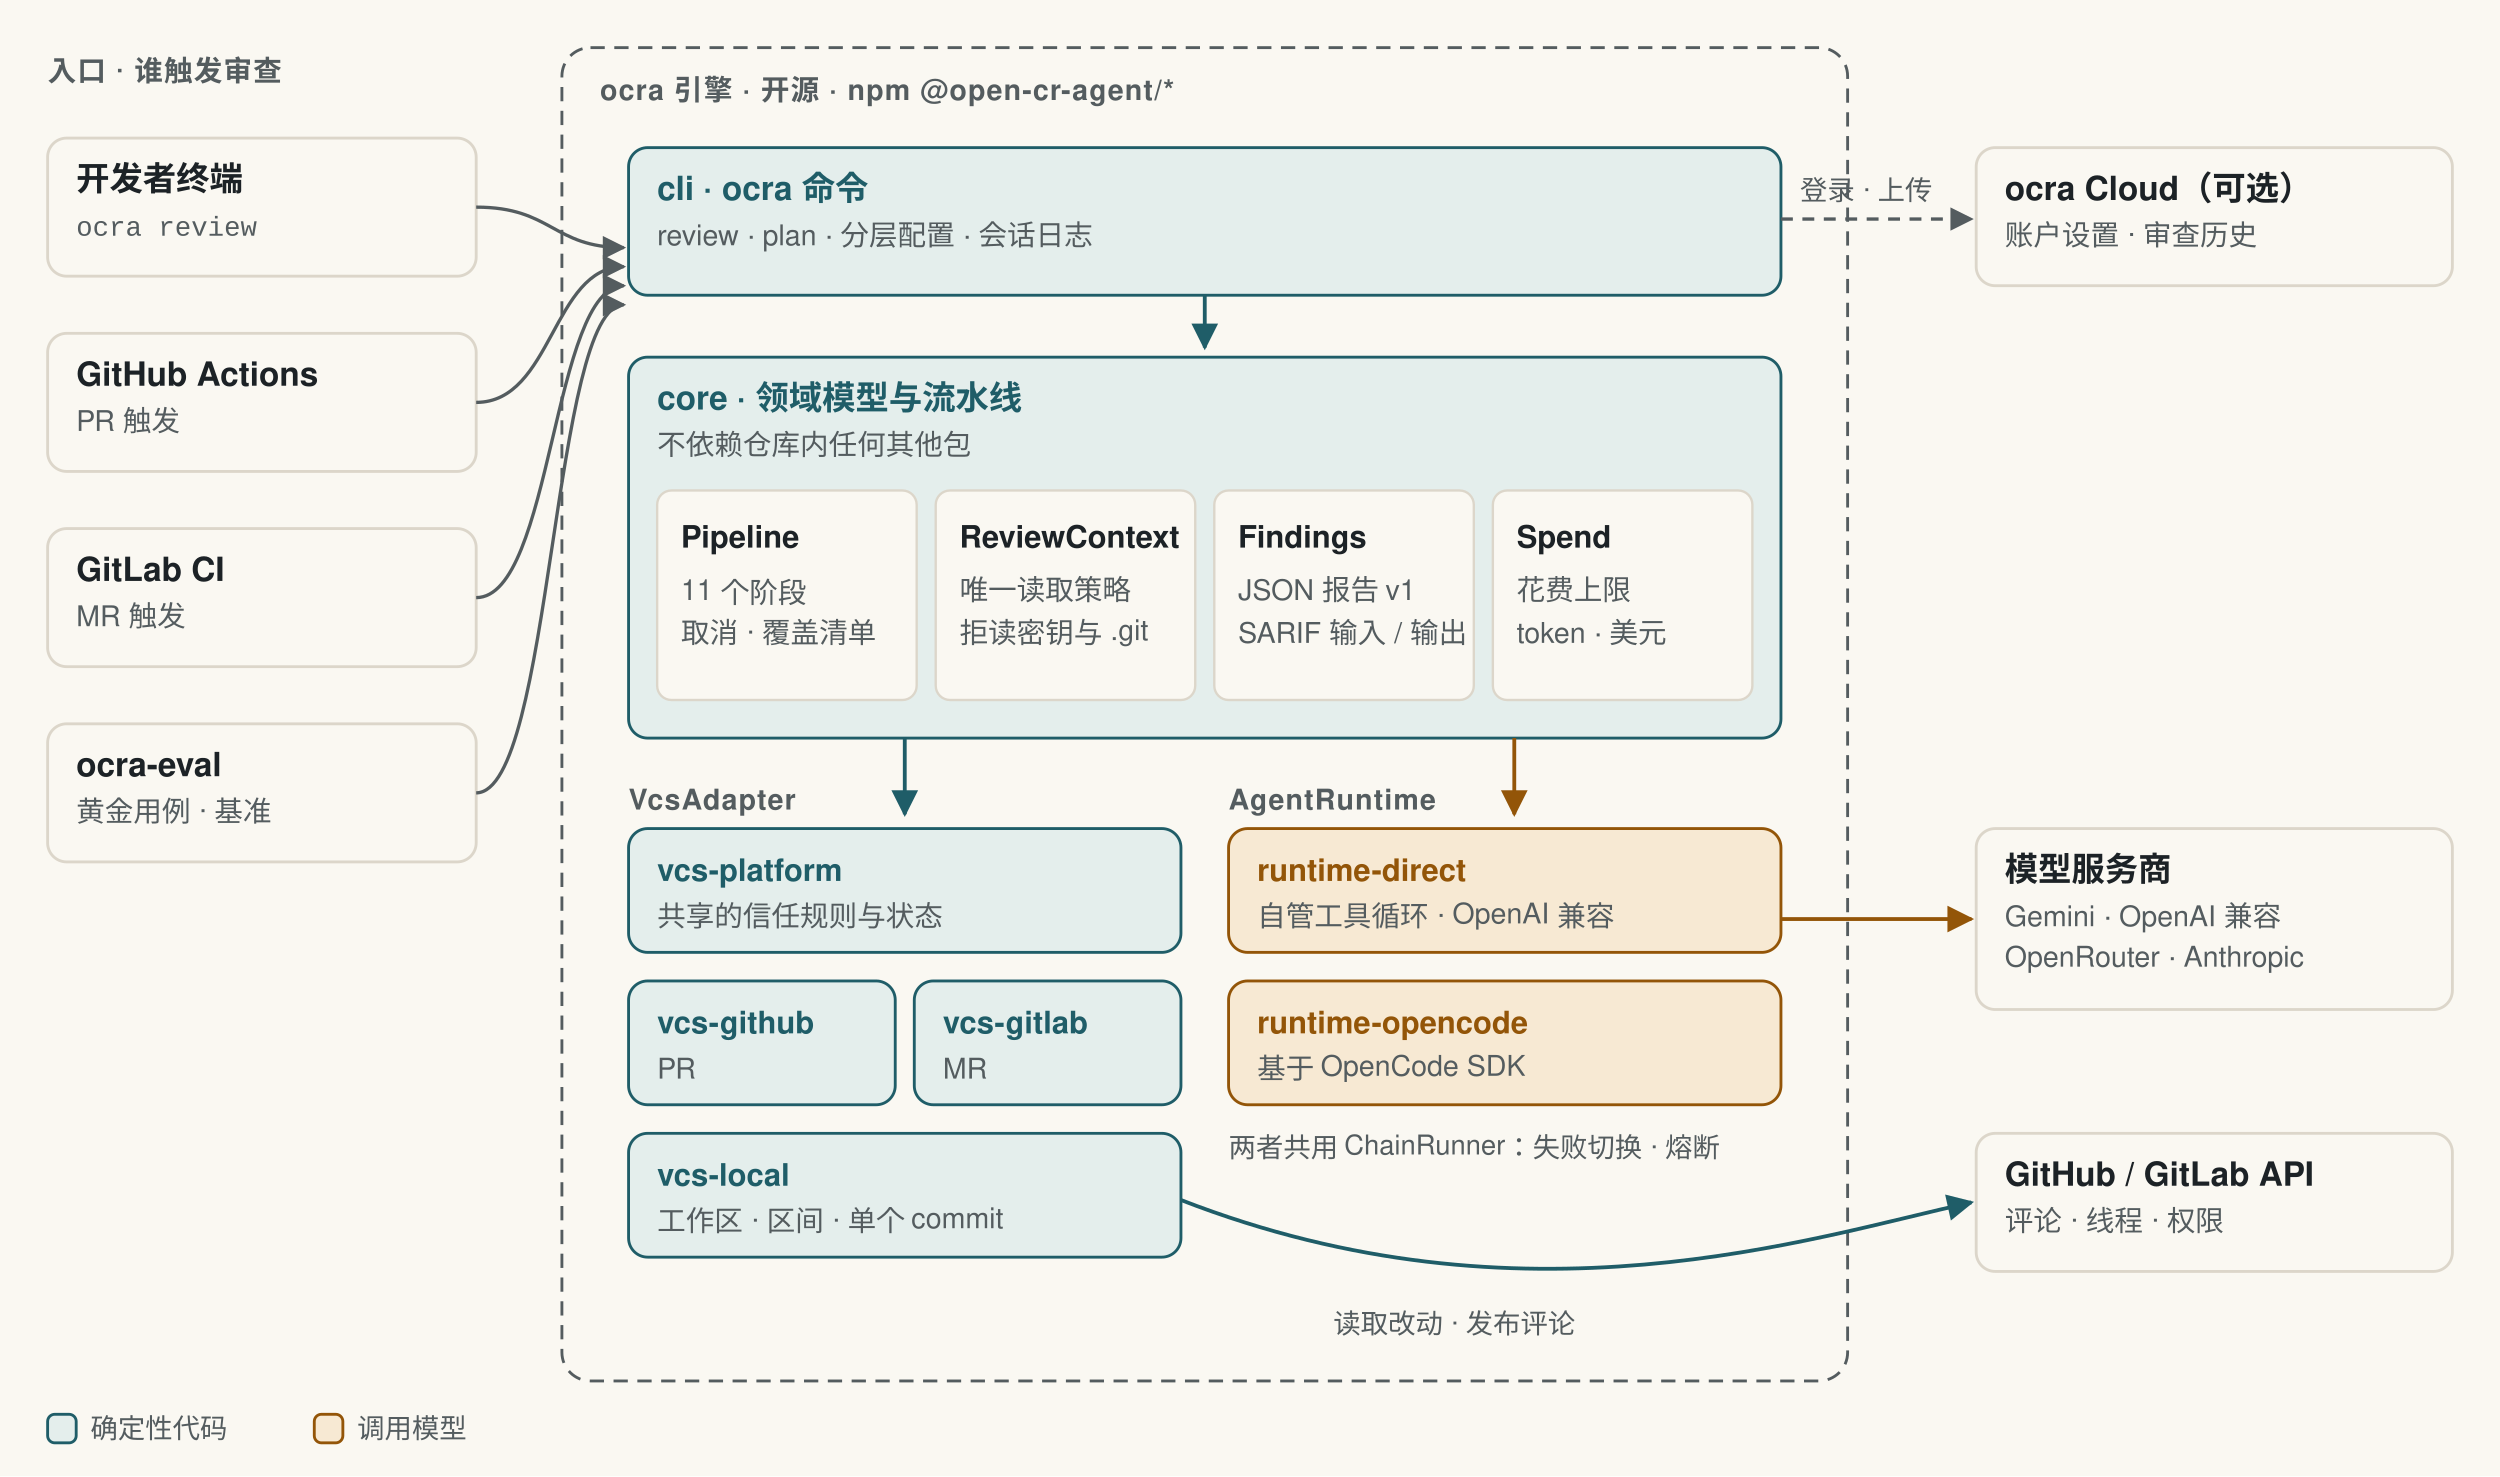
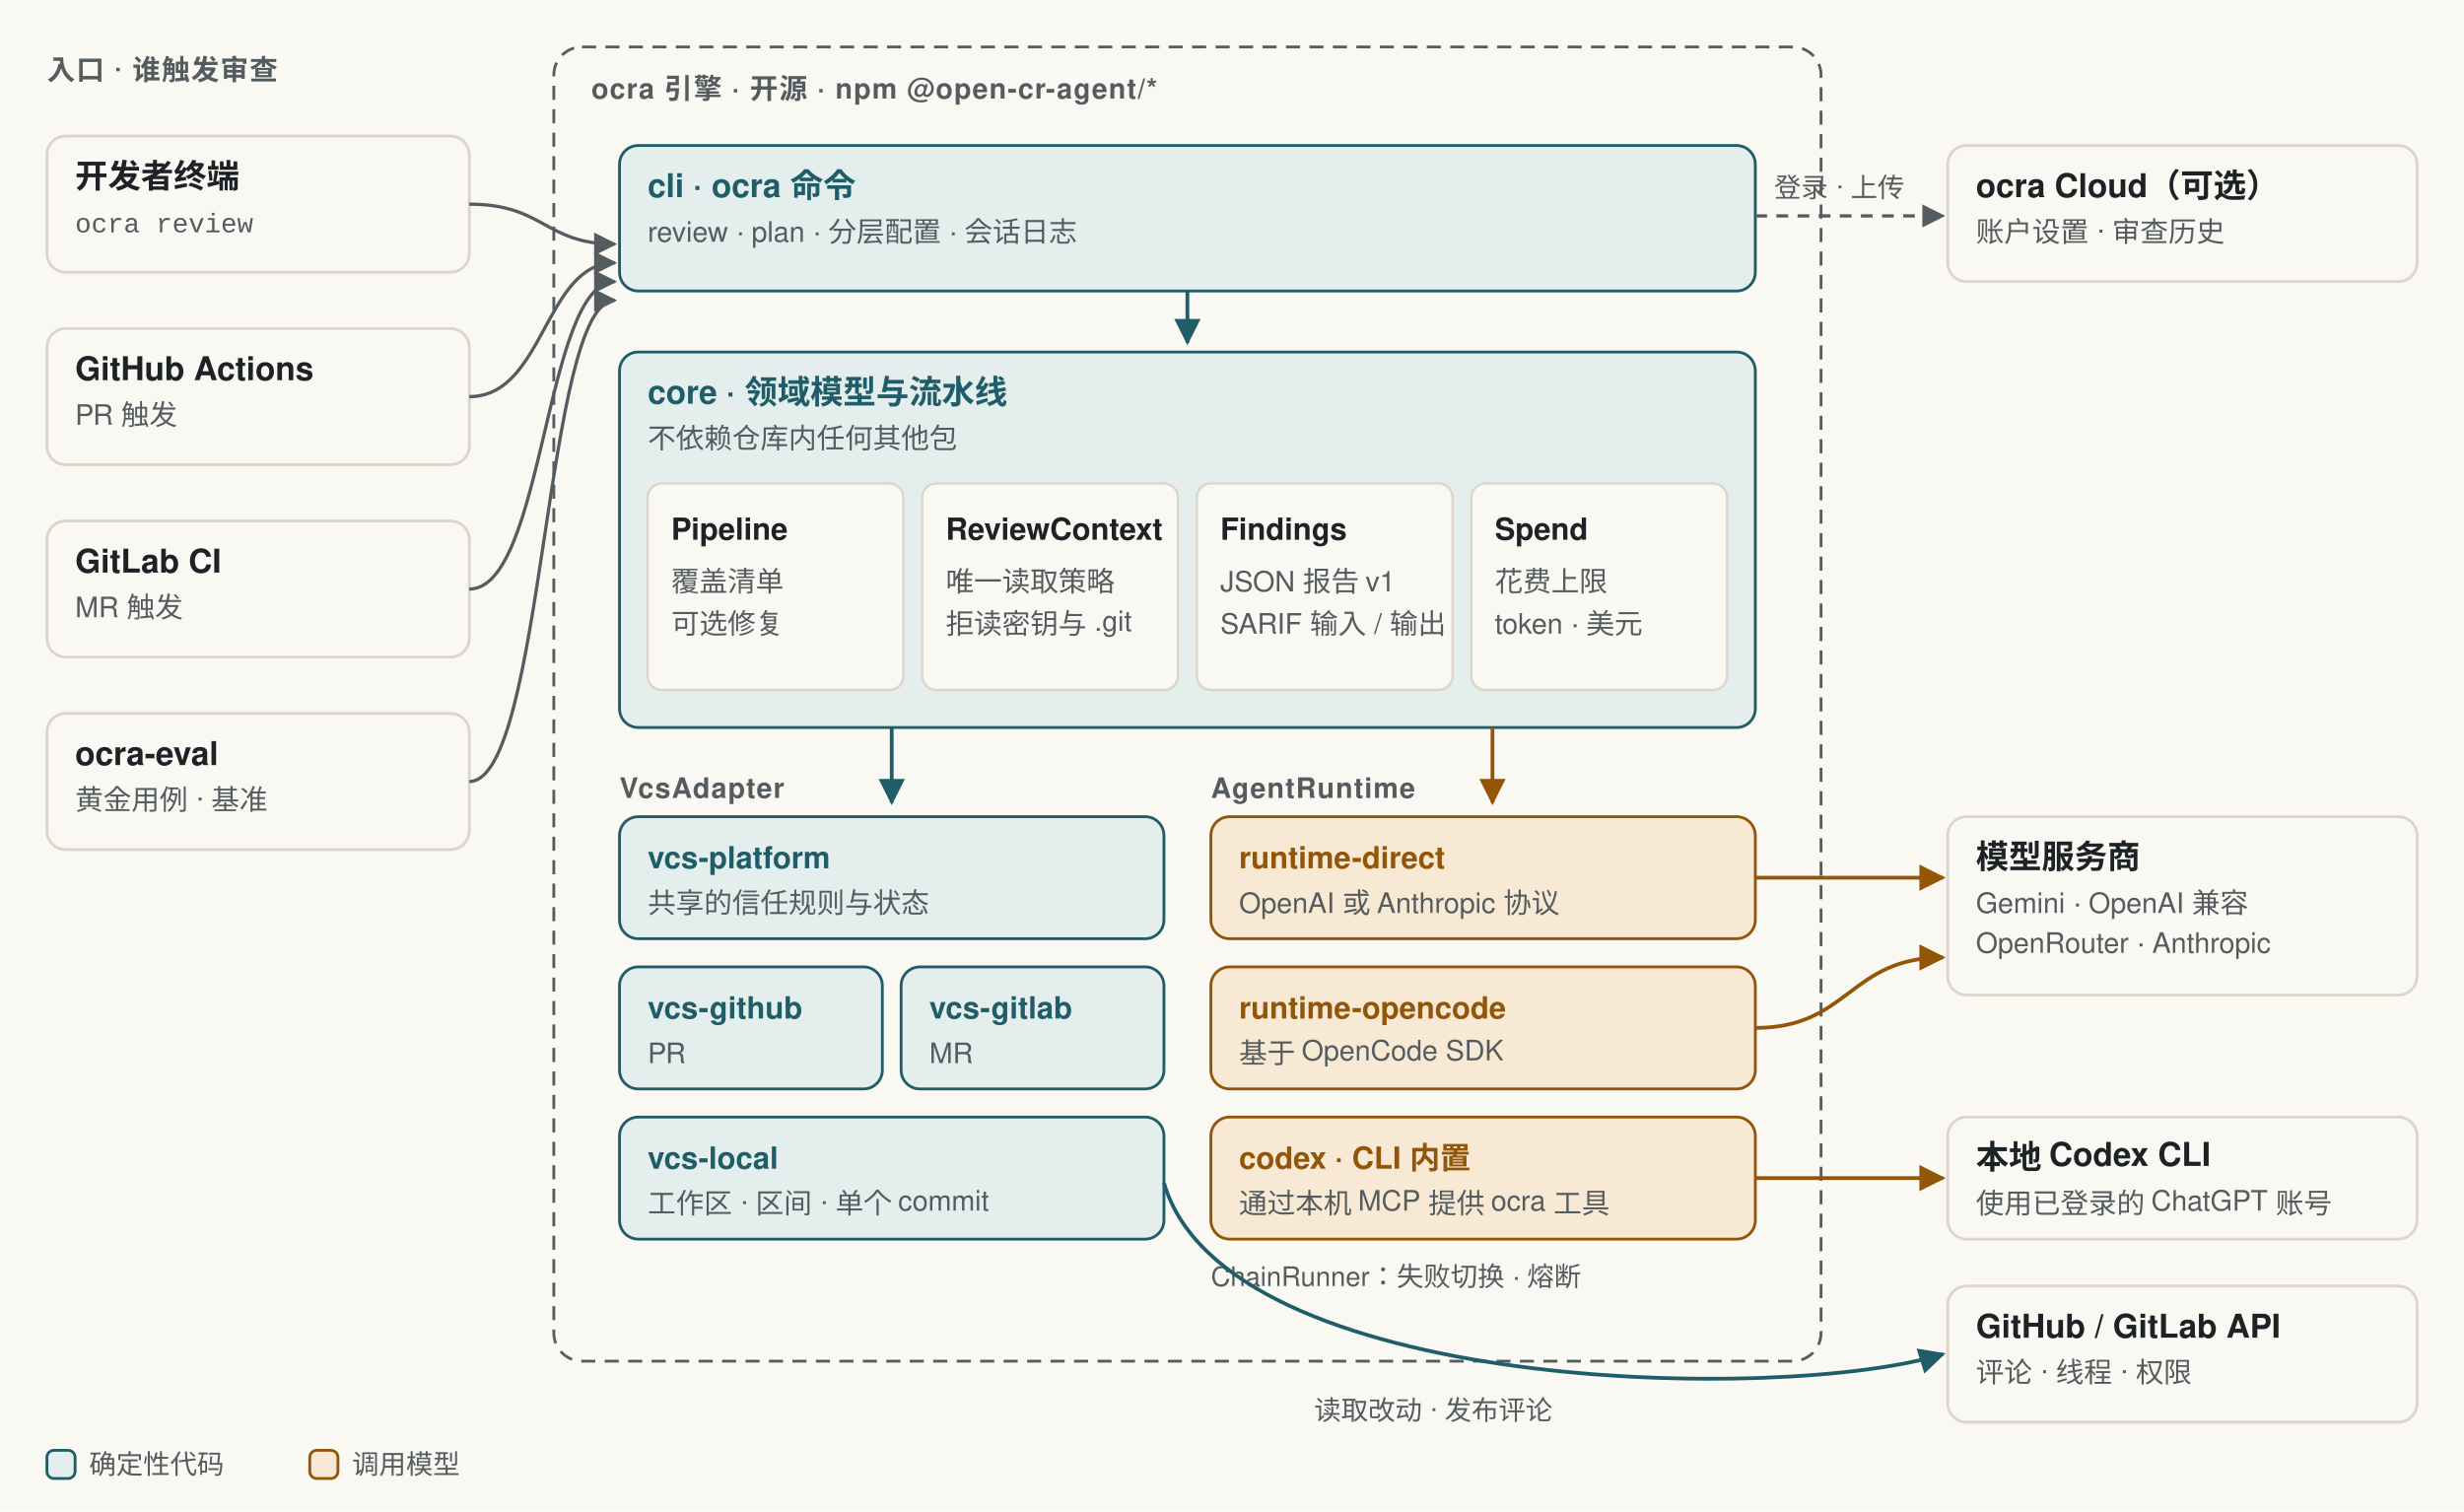
- <svg xmlns="http://www.w3.org/2000/svg" viewBox="0 0 1050 620" width="1050" height="620" role="img" aria-label="ocra 系统全景">
+ <svg xmlns="http://www.w3.org/2000/svg" viewBox="0 0 1050 644" width="1050" height="644" role="img" aria-label="ocra 系统全景">
  <defs>
    <marker id="h-code" viewBox="0 0 10 10" refX="9" refY="5" markerWidth="7" markerHeight="7" orient="auto-start-reverse">
      <path d="M0 0L10 5L0 10z" fill="#1f5d68" />
    </marker>
    <marker id="h-llm" viewBox="0 0 10 10" refX="9" refY="5" markerWidth="7" markerHeight="7" orient="auto-start-reverse">
      <path d="M0 0L10 5L0 10z" fill="#935508" />
    </marker>
    <marker id="h-plain" viewBox="0 0 10 10" refX="9" refY="5" markerWidth="7" markerHeight="7" orient="auto-start-reverse">
      <path d="M0 0L10 5L0 10z" fill="#545c5f" />
    </marker>
    <style>
text{font-family:-apple-system, BlinkMacSystemFont, "Segoe UI", "PingFang SC", "Hiragino Sans GB", "Microsoft YaHei", "Noto Sans SC", Helvetica, Arial, sans-serif}
.t-code{fill:#1f5d68;font-weight:600}.t-llm{fill:#935508;font-weight:600}.t-plain{fill:#1c2226;font-weight:600}
.s{fill:#545c5f;font-size:12px}.m{fill:#545c5f;font-size:11.5px;font-family:ui-monospace, SFMono-Regular, Menlo, Consolas, "Liberation Mono", monospace}
.l{fill:#545c5f;font-size:11.5px}.cap{fill:#545c5f;font-size:12px;font-weight:600;letter-spacing:.04em}
.h{fill:#1c2226;font-size:16px;font-weight:700}
.b-code{fill:#e4eeec;stroke:#1f5d68;stroke-width:1.2}.b-llm{fill:#f7e9d3;stroke:#935508;stroke-width:1.2}
.b-plain{fill:#faf8f2;stroke:#dcd6ca;stroke-width:1.2}
.chip{fill:#faf8f2;stroke:#dcd6ca;stroke-width:1}
.g{fill:none;stroke:#545c5f;stroke-width:1.2;stroke-dasharray:6 4}.g2{fill:#f0ece3;stroke:#dcd6ca;stroke-width:1.2}
.a-code{fill:none;stroke:#1f5d68;stroke-width:1.6}.a-llm{fill:none;stroke:#935508;stroke-width:1.6}.a-plain{fill:none;stroke:#545c5f;stroke-width:1.4}
.br{fill:none;stroke:#dcd6ca;stroke-width:2}</style>
  </defs>
-   <rect width="1050" height="620" fill="#faf8f2" />
+   <rect width="1050" height="644" fill="#faf8f2" />
  <text x="20" y="34" class="cap" text-anchor="start">入口 · 谁触发审查</text>
  <rect x="20" y="58" width="180" height="58" rx="8" class="b-plain" />
  <text x="32" y="80" class="t-plain" font-size="14">开发者终端</text>
  <text x="32" y="99" class="m">ocra review</text>
  <path d="M200 87 C232 87 232 104 262 104" class="a-plain" marker-end="url(#h-plain)" />
  <rect x="20" y="140" width="180" height="58" rx="8" class="b-plain" />
  <text x="32" y="162" class="t-plain" font-size="14">GitHub Actions</text>
  <text x="32" y="181" class="s">PR 触发</text>
  <path d="M200 169 C232 169 232 112 262 112" class="a-plain" marker-end="url(#h-plain)" />
  <rect x="20" y="222" width="180" height="58" rx="8" class="b-plain" />
  <text x="32" y="244" class="t-plain" font-size="14">GitLab CI</text>
  <text x="32" y="263" class="s">MR 触发</text>
  <path d="M200 251 C232 251 232 120 262 120" class="a-plain" marker-end="url(#h-plain)" />
  <rect x="20" y="304" width="180" height="58" rx="8" class="b-plain" />
  <text x="32" y="326" class="t-plain" font-size="14">ocra-eval</text>
  <text x="32" y="345" class="s">黄金用例 · 基准</text>
  <path d="M200 333 C232 333 232 128 262 128" class="a-plain" marker-end="url(#h-plain)" />
  <rect x="236" y="20" width="540" height="560" rx="12" class="g" />
  <text x="252" y="42" class="cap" text-anchor="start">ocra 引擎 · 开源 · npm @open-cr-agent/*</text>
  <rect x="264" y="62" width="484" height="62" rx="8" class="b-code" />
  <text x="276" y="84" class="t-code" font-size="14">cli · ocra 命令</text>
  <text x="276" y="103" class="s">review · plan · 分层配置 · 会话日志</text>
  <path d="M506 124 L506 146" class="a-code" marker-end="url(#h-code)" />
  <rect x="264" y="150" width="484" height="160" rx="8" class="b-code" />
  <text x="276" y="172" class="t-code" font-size="14">core · 领域模型与流水线</text>
  <text x="276" y="191" class="s" text-anchor="start">不依赖仓库内任何其他包</text>
  <rect x="276" y="206" width="109" height="88" rx="6" class="chip" />
  <text x="286" y="230" class="t-plain" font-size="13">Pipeline</text>
-   <text x="286" y="252" class="s" text-anchor="start">11 个阶段</text>
-   <text x="286" y="270" class="s" text-anchor="start">取消 · 覆盖清单</text>
+   <text x="286" y="252" class="s" text-anchor="start">覆盖清单</text>
+   <text x="286" y="270" class="s" text-anchor="start">可选修复</text>
  <rect x="393" y="206" width="109" height="88" rx="6" class="chip" />
  <text x="403" y="230" class="t-plain" font-size="13">ReviewContext</text>
  <text x="403" y="252" class="s" text-anchor="start">唯一读取策略</text>
  <text x="403" y="270" class="s" text-anchor="start">拒读密钥与 .git</text>
  <rect x="510" y="206" width="109" height="88" rx="6" class="chip" />
  <text x="520" y="230" class="t-plain" font-size="13">Findings</text>
  <text x="520" y="252" class="s" text-anchor="start">JSON 报告 v1</text>
  <text x="520" y="270" class="s" text-anchor="start">SARIF 输入 / 输出</text>
  <rect x="627" y="206" width="109" height="88" rx="6" class="chip" />
  <text x="637" y="230" class="t-plain" font-size="13">Spend</text>
  <text x="637" y="252" class="s" text-anchor="start">花费上限</text>
  <text x="637" y="270" class="s" text-anchor="start">token · 美元</text>
  <path d="M380 310 L380 342" class="a-code" marker-end="url(#h-code)" />
  <path d="M636 310 L636 342" class="a-llm" marker-end="url(#h-llm)" />
  <text x="264" y="340" class="cap" text-anchor="start">VcsAdapter</text>
  <rect x="264" y="348" width="232" height="52" rx="8" class="b-code" />
  <text x="276" y="370" class="t-code" font-size="13">vcs-platform</text>
  <text x="276" y="389" class="s">共享的信任规则与状态</text>
  <rect x="264" y="412" width="112" height="52" rx="8" class="b-code" />
  <text x="276" y="434" class="t-code" font-size="13">vcs-github</text>
  <text x="276" y="453" class="s">PR</text>
  <rect x="384" y="412" width="112" height="52" rx="8" class="b-code" />
  <text x="396" y="434" class="t-code" font-size="13">vcs-gitlab</text>
  <text x="396" y="453" class="s">MR</text>
  <rect x="264" y="476" width="232" height="52" rx="8" class="b-code" />
  <text x="276" y="498" class="t-code" font-size="13">vcs-local</text>
  <text x="276" y="517" class="s">工作区 · 区间 · 单个 commit</text>
  <text x="516" y="340" class="cap" text-anchor="start">AgentRuntime</text>
  <rect x="516" y="348" width="232" height="52" rx="8" class="b-llm" />
  <text x="528" y="370" class="t-llm" font-size="13">runtime-direct</text>
-   <text x="528" y="389" class="s">自管工具循环 · OpenAI 兼容</text>
+   <text x="528" y="389" class="s">OpenAI 或 Anthropic 协议</text>
  <rect x="516" y="412" width="232" height="52" rx="8" class="b-llm" />
  <text x="528" y="434" class="t-llm" font-size="13">runtime-opencode</text>
  <text x="528" y="453" class="s">基于 OpenCode SDK</text>
-   <text x="516" y="486" class="l" text-anchor="start">两者共用 ChainRunner：失败切换 · 熔断</text>
+   <rect x="516" y="476" width="232" height="52" rx="8" class="b-llm" />
+   <text x="528" y="498" class="t-llm" font-size="13">codex · CLI 内置</text>
+   <text x="528" y="517" class="s">通过本机 MCP 提供 ocra 工具</text>
+   <text x="516" y="548" class="l" text-anchor="start">ChainRunner：失败切换 · 熔断</text>
  <rect x="830" y="62" width="200" height="58" rx="8" class="b-plain" />
  <text x="842" y="84" class="t-plain" font-size="14">ocra Cloud（可选）</text>
  <text x="842" y="103" class="s">账户设置 · 审查历史</text>
  <path d="M748 92 L828 92" class="a-plain" stroke-dasharray="5 4" marker-end="url(#h-plain)" />
  <text x="756" y="84" class="l" text-anchor="start">登录 · 上传</text>
  <rect x="830" y="348" width="200" height="76" rx="8" class="b-plain" />
  <text x="842" y="370" class="t-plain" font-size="14">模型服务商</text>
  <text x="842" y="389" class="s">Gemini · OpenAI 兼容</text>
  <text x="842" y="406" class="s">OpenRouter · Anthropic</text>
-   <path d="M748 386 L828 386" class="a-llm" marker-end="url(#h-llm)" />
-   <rect x="830" y="476" width="200" height="58" rx="8" class="b-plain" />
-   <text x="842" y="498" class="t-plain" font-size="14">GitHub / GitLab API</text>
-   <text x="842" y="517" class="s">评论 · 线程 · 权限</text>
-   <path d="M496 504 C640 560 760 520 828 505" class="a-code" marker-end="url(#h-code)" />
-   <text x="560" y="560" class="l" text-anchor="start">读取改动 · 发布评论</text>
-   <rect x="20" y="594" width="12" height="12" rx="3" class="b-code" />
-   <text x="38" y="604" class="l" text-anchor="start">确定性代码</text>
-   <rect x="132" y="594" width="12" height="12" rx="3" class="b-llm" />
-   <text x="150" y="604" class="l" text-anchor="start">调用模型</text>
+   <path d="M748 374 L828 374" class="a-llm" marker-end="url(#h-llm)" />
+   <path d="M748 438 C788 438 788 408 828 408" class="a-llm" marker-end="url(#h-llm)" />
+   <rect x="830" y="476" width="200" height="52" rx="8" class="b-plain" />
+   <text x="842" y="498" class="t-plain" font-size="14">本地 Codex CLI</text>
+   <text x="842" y="517" class="s">使用已登录的 ChatGPT 账号</text>
+   <path d="M748 502 L828 502" class="a-llm" marker-end="url(#h-llm)" />
+   <rect x="830" y="548" width="200" height="58" rx="8" class="b-plain" />
+   <text x="842" y="570" class="t-plain" font-size="14">GitHub / GitLab API</text>
+   <text x="842" y="589" class="s">评论 · 线程 · 权限</text>
+   <path d="M496 504 C522 594 760 598 828 577" class="a-code" marker-end="url(#h-code)" />
+   <text x="560" y="605" class="l" text-anchor="start">读取改动 · 发布评论</text>
+   <rect x="20" y="618" width="12" height="12" rx="3" class="b-code" />
+   <text x="38" y="628" class="l" text-anchor="start">确定性代码</text>
+   <rect x="132" y="618" width="12" height="12" rx="3" class="b-llm" />
+   <text x="150" y="628" class="l" text-anchor="start">调用模型</text>
</svg>
